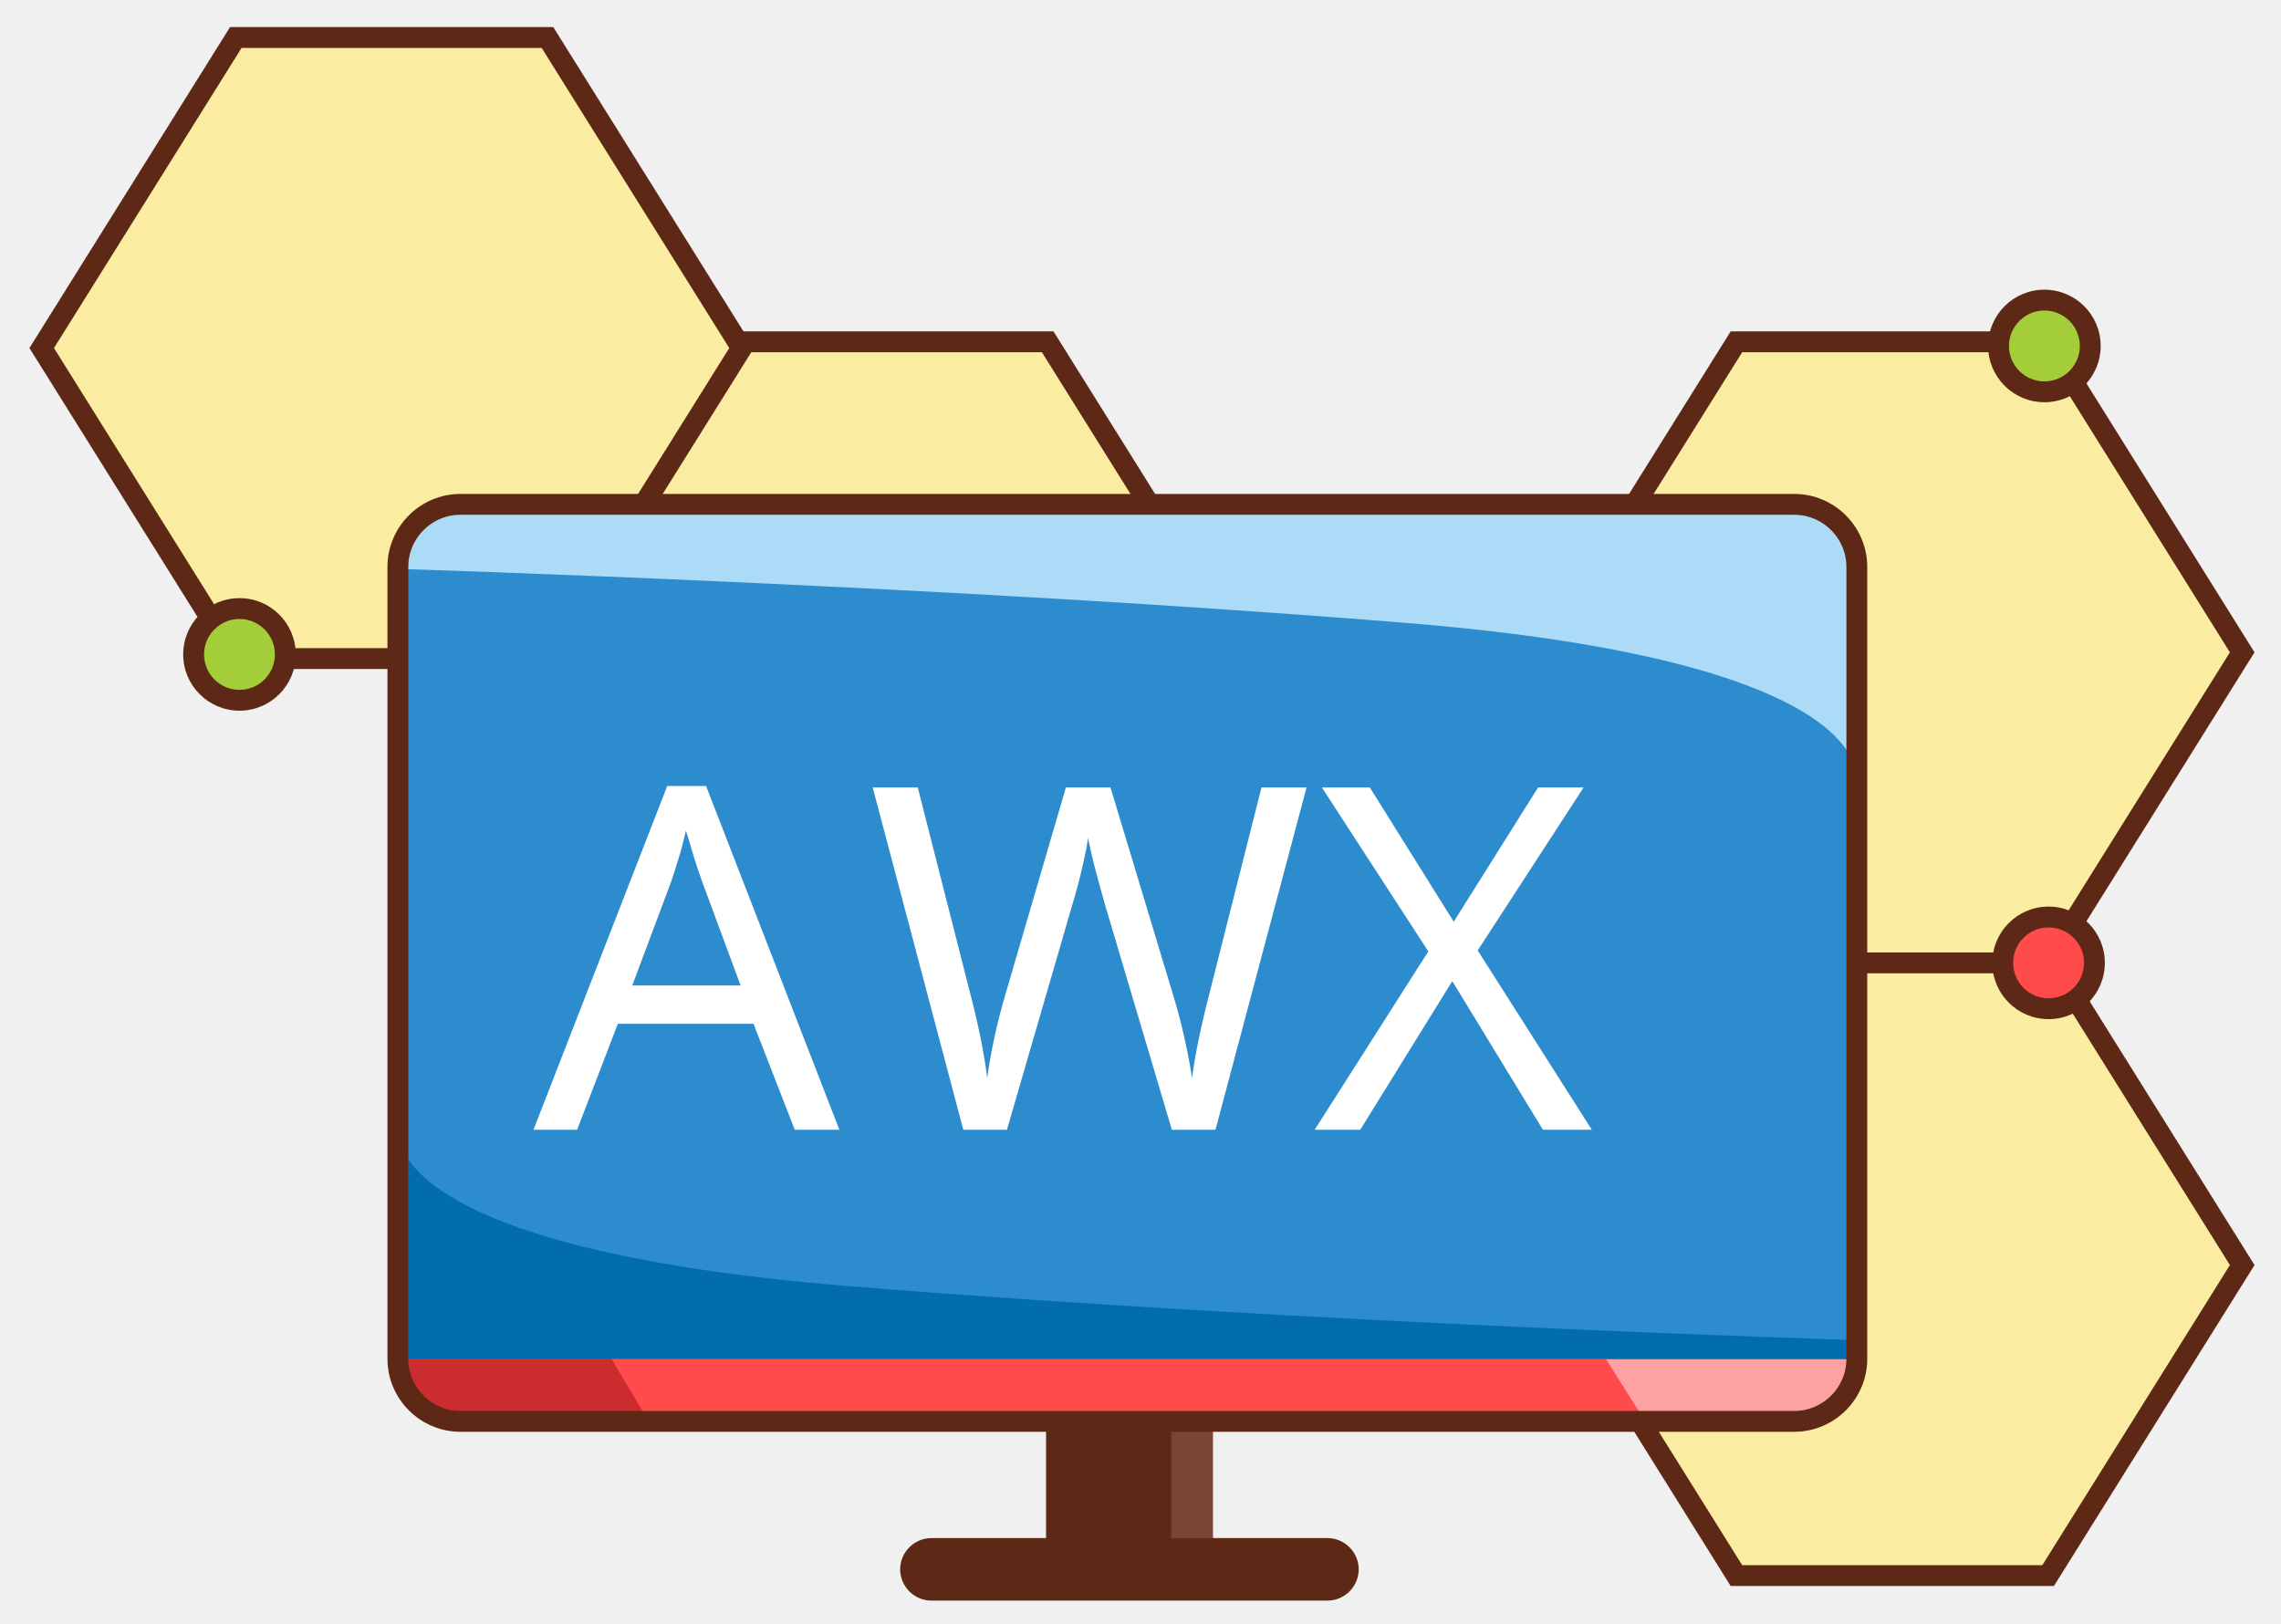
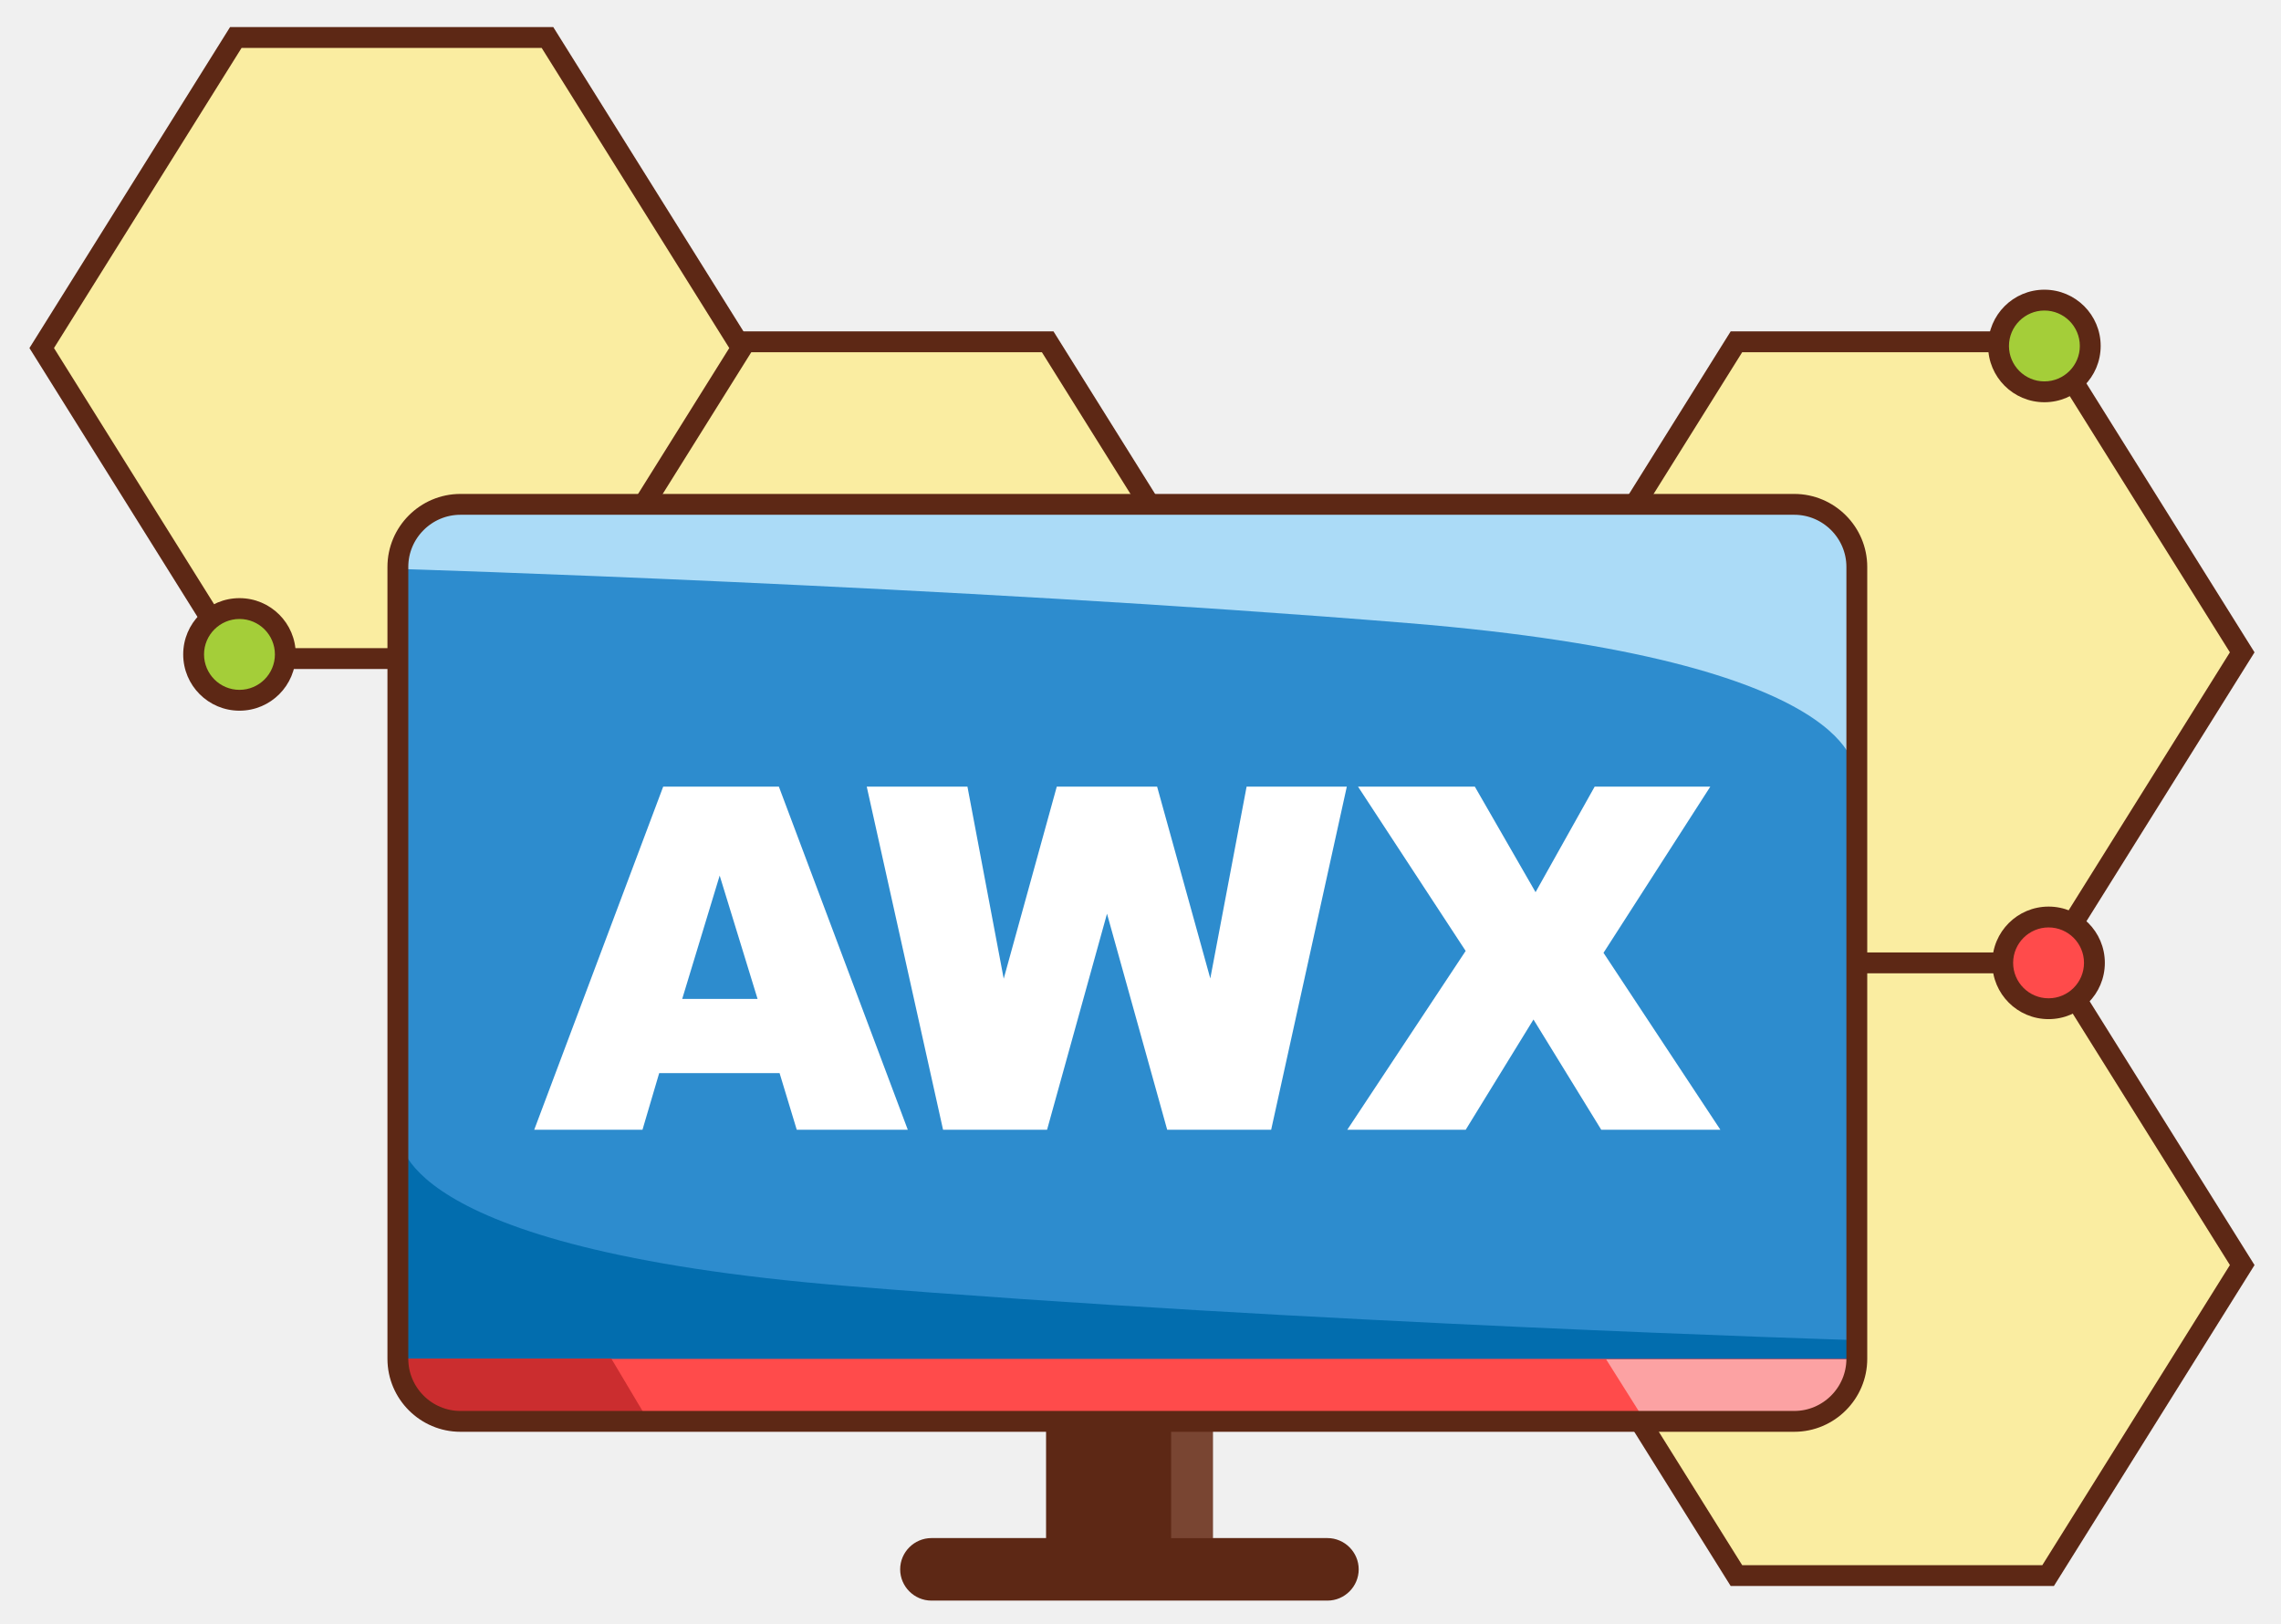
<svg xmlns="http://www.w3.org/2000/svg" version="1.1" id="Layer_1" x="0px" y="0px" viewBox="0 0 547.21 389.47" style="enable-background:new 0 0 547.21 389.47;" xml:space="preserve">
  <style type="text/css">
	.st0{display:none;}
	.st1{display:inline;fill:#FAEDA1;}
	.st2{display:inline;fill:#5D2815;}
	.st3{fill:#FAEDA1;}
	.st4{fill:#5D2815;}
	.st5{fill:#2D8CCE;}
	.st6{fill:#794532;}
	.st7{fill:#026DAE;}
	.st8{fill:#FF4B4B;}
	.st9{fill:#ABDBF7;}
	.st10{fill:#CB2D2F;}
	.st11{fill:#FCA2A3;}
	.st12{fill:none;stroke:#5D2815;stroke-width:5;stroke-miterlimit:10;}
	.st13{fill:#FFFFFF;}
- 	.st14{font-family:'Arial-Black';}
- 	.st15{font-size:115px;}
- 	.st16{fill:#A4CE39;}
+ 	.st14{fill:#A4CE39;}
</style>
  <g class="st0">
    <polygon class="st1" points="176.12,377 130.18,303.5 176.12,230 249.79,230 295.72,303.5 249.79,377  " />
    <path class="st2" d="M248.95,231.5l45,72l-45,72h-72l-45-72l45-72H248.95 M250.62,228.5h-1.66h-72h-1.66l-0.88,1.41l-45,72   l-0.99,1.59l0.99,1.59l45,72l0.88,1.41h1.66h72h1.66l0.88-1.41l45-72l0.99-1.59l-0.99-1.59l-45-72L250.62,228.5L250.62,228.5z" />
  </g>
  <g>
    <polygon class="st3" points="416.57,378 370.01,303.5 416.57,229 491.34,229 537.9,303.5 491.34,378  " />
    <path class="st4" d="M489.95,231.5l45,72l-45,72h-72l-45-72l45-72H489.95 M492.73,226.5h-2.77h-72h-2.77l-1.47,2.35l-45,72   l-1.66,2.65l1.66,2.65l45,72l1.47,2.35h2.77h72h2.77l1.47-2.35l45-72l1.66-2.65l-1.66-2.65l-45-72L492.73,226.5L492.73,226.5z" />
  </g>
  <g>
    <polygon class="st3" points="416.57,231 370.01,156.5 416.57,82 491.34,82 537.9,156.5 491.34,231  " />
    <path class="st4" d="M489.95,84.5l45,72l-45,72h-72l-45-72l45-72H489.95 M492.73,79.5h-2.77h-72h-2.77l-1.47,2.35l-45,72   l-1.66,2.65l1.66,2.65l45,72l1.47,2.35h2.77h72h2.77l1.47-2.35l45-72l1.66-2.65l-1.66-2.65l-45-72L492.73,79.5L492.73,79.5z" />
  </g>
  <g class="st0">
    <polygon class="st1" points="57.12,451 11.18,377.5 57.12,304 130.79,304 176.72,377.5 130.79,451  " />
    <path class="st2" d="M129.95,305.5l45,72l-45,72h-72l-45-72l45-72H129.95 M131.62,302.5h-1.66h-72h-1.66l-0.88,1.41l-45,72   l-0.99,1.59l0.99,1.59l45,72l0.88,1.41h1.66h72h1.66l0.88-1.41l45-72l0.99-1.59l-0.99-1.59l-45-72L131.62,302.5L131.62,302.5z" />
  </g>
  <g>
    <polygon class="st3" points="176.57,231 130.01,156.5 176.57,82 251.34,82 297.9,156.5 251.34,231  " />
    <path class="st4" d="M249.95,84.5l45,72l-45,72h-72l-45-72l45-72H249.95 M252.73,79.5h-2.77h-72h-2.77l-1.47,2.35l-45,72   l-1.66,2.65l1.66,2.65l45,72l1.47,2.35h2.77h72h2.77l1.47-2.35l45-72l1.66-2.65l-1.66-2.65l-45-72L252.73,79.5L252.73,79.5z" />
  </g>
  <g>
    <polygon class="st3" points="56.57,158 10.01,83.5 56.57,9 131.34,9 177.9,83.5 131.34,158  " />
    <path class="st4" d="M129.95,11.5l45,72l-45,72h-72l-45-72l45-72H129.95 M132.73,6.5h-2.77h-72h-2.77l-1.47,2.35l-45,72L7.06,83.5   l1.66,2.65l45,72l1.47,2.35h2.77h72h2.77l1.47-2.35l45-72l1.66-2.65l-1.66-2.65l-45-72L132.73,6.5L132.73,6.5z" />
  </g>
  <rect x="250.95" y="320.5" class="st4" width="40" height="55" />
  <path class="st5" d="M430.45,341h-320c-8.25,0-15-6.75-15-15V136c0-8.25,6.75-15,15-15h320c8.25,0,15,6.75,15,15v190  C445.45,334.25,438.7,341,430.45,341z" />
  <path class="st4" d="M318.45,384h-95c-4.12,0-7.5-3.38-7.5-7.5l0,0c0-4.12,3.38-7.5,7.5-7.5h95c4.12,0,7.5,3.38,7.5,7.5l0,0  C325.95,380.62,322.58,384,318.45,384z" />
  <rect x="280.95" y="320.02" class="st6" width="10" height="49" />
  <path class="st7" d="M95.95,272.5v54l349,1v-6c0,0-132-4-242-13S95.95,272.5,95.95,272.5z" />
  <path class="st8" d="M445.45,326c0,8.25-6.75,15-15,15h-320c-8.25,0-15-6.75-15-15" />
  <path class="st9" d="M444.95,185.5v-54c-5.99-10-13.99-9-29.99-9c-46.86,0-97.14-0.87-144-1c-45.41-0.13-90.59,0.13-136,0  c-13-0.04-34,0-39.01,9c0,2,0,4,0,6c0,0,132,4,242,13S444.95,185.5,444.95,185.5z" />
  <polygon class="st10" points="95.77,325.95 146.66,325.95 154.83,339.66 107.77,339.95 98.77,334.95 " />
  <polygon class="st11" points="445.53,326.13 385.32,326.13 394.58,340.84 433.54,341.11 441.98,335.66 " />
  <path class="st12" d="M430.45,341h-320c-8.25,0-15-6.75-15-15V136c0-8.25,6.75-15,15-15h320c8.25,0,15,6.75,15,15v190  C445.45,334.25,438.7,341,430.45,341z" />
-   <text transform="matrix(1 0 0 1 207.9857 271.0353)" class="st13 st14 st15">WX</text>
-   <text transform="matrix(1 0 0 1 127.9857 271.0353)" class="st13 st14 st15">A</text>
  <g>
-     <circle class="st16" cx="490.45" cy="83" r="11" />
+     <path class="st13" d="M207.93,188.72h24.16l8.7,46.08l12.73-46.08h24.07l12.76,46.02l8.71-46.02h24.04l-18.15,82.32h-24.94   l-14.44-51.83l-14.38,51.83h-24.95L207.93,188.72z" />
+     <path class="st13" d="M325.79,188.72h28.02l14.57,25.32l14.18-25.32h27.74l-25.62,39.87l28.04,42.45h-28.58l-16.26-26.45   l-16.26,26.45h-28.41l28.4-42.9L325.79,188.72z" />
+   </g>
+   <g>
+     <path class="st13" d="M187.02,257.45h-28.88l-4.01,13.59h-25.97l30.94-82.32h27.75l30.93,82.32h-26.64L187.02,257.45z    M181.74,239.65l-9.09-29.59l-8.99,29.59H181.74z" />
+   </g>
+   <g>
+     <circle class="st14" cx="490.45" cy="83" r="11" />
    <path class="st4" d="M490.45,74.5c4.69,0,8.5,3.81,8.5,8.5s-3.81,8.5-8.5,8.5s-8.5-3.81-8.5-8.5S485.77,74.5,490.45,74.5    M490.45,69.5c-7.46,0-13.5,6.04-13.5,13.5s6.04,13.5,13.5,13.5s13.5-6.04,13.5-13.5S497.91,69.5,490.45,69.5L490.45,69.5z" />
  </g>
  <g>
-     <circle class="st16" cx="57.45" cy="157" r="11" />
+     <circle class="st14" cx="57.45" cy="157" r="11" />
    <path class="st4" d="M57.45,148.5c4.69,0,8.5,3.81,8.5,8.5s-3.81,8.5-8.5,8.5s-8.5-3.81-8.5-8.5S52.77,148.5,57.45,148.5    M57.45,143.5c-7.46,0-13.5,6.04-13.5,13.5s6.04,13.5,13.5,13.5s13.5-6.04,13.5-13.5S64.91,143.5,57.45,143.5L57.45,143.5z" />
  </g>
  <g>
    <circle class="st8" cx="491.45" cy="231" r="11" />
    <path class="st4" d="M491.45,222.5c4.69,0,8.5,3.81,8.5,8.5s-3.81,8.5-8.5,8.5s-8.5-3.81-8.5-8.5S486.77,222.5,491.45,222.5    M491.45,217.5c-7.46,0-13.5,6.04-13.5,13.5s6.04,13.5,13.5,13.5s13.5-6.04,13.5-13.5S498.91,217.5,491.45,217.5L491.45,217.5z" />
  </g>
</svg>
